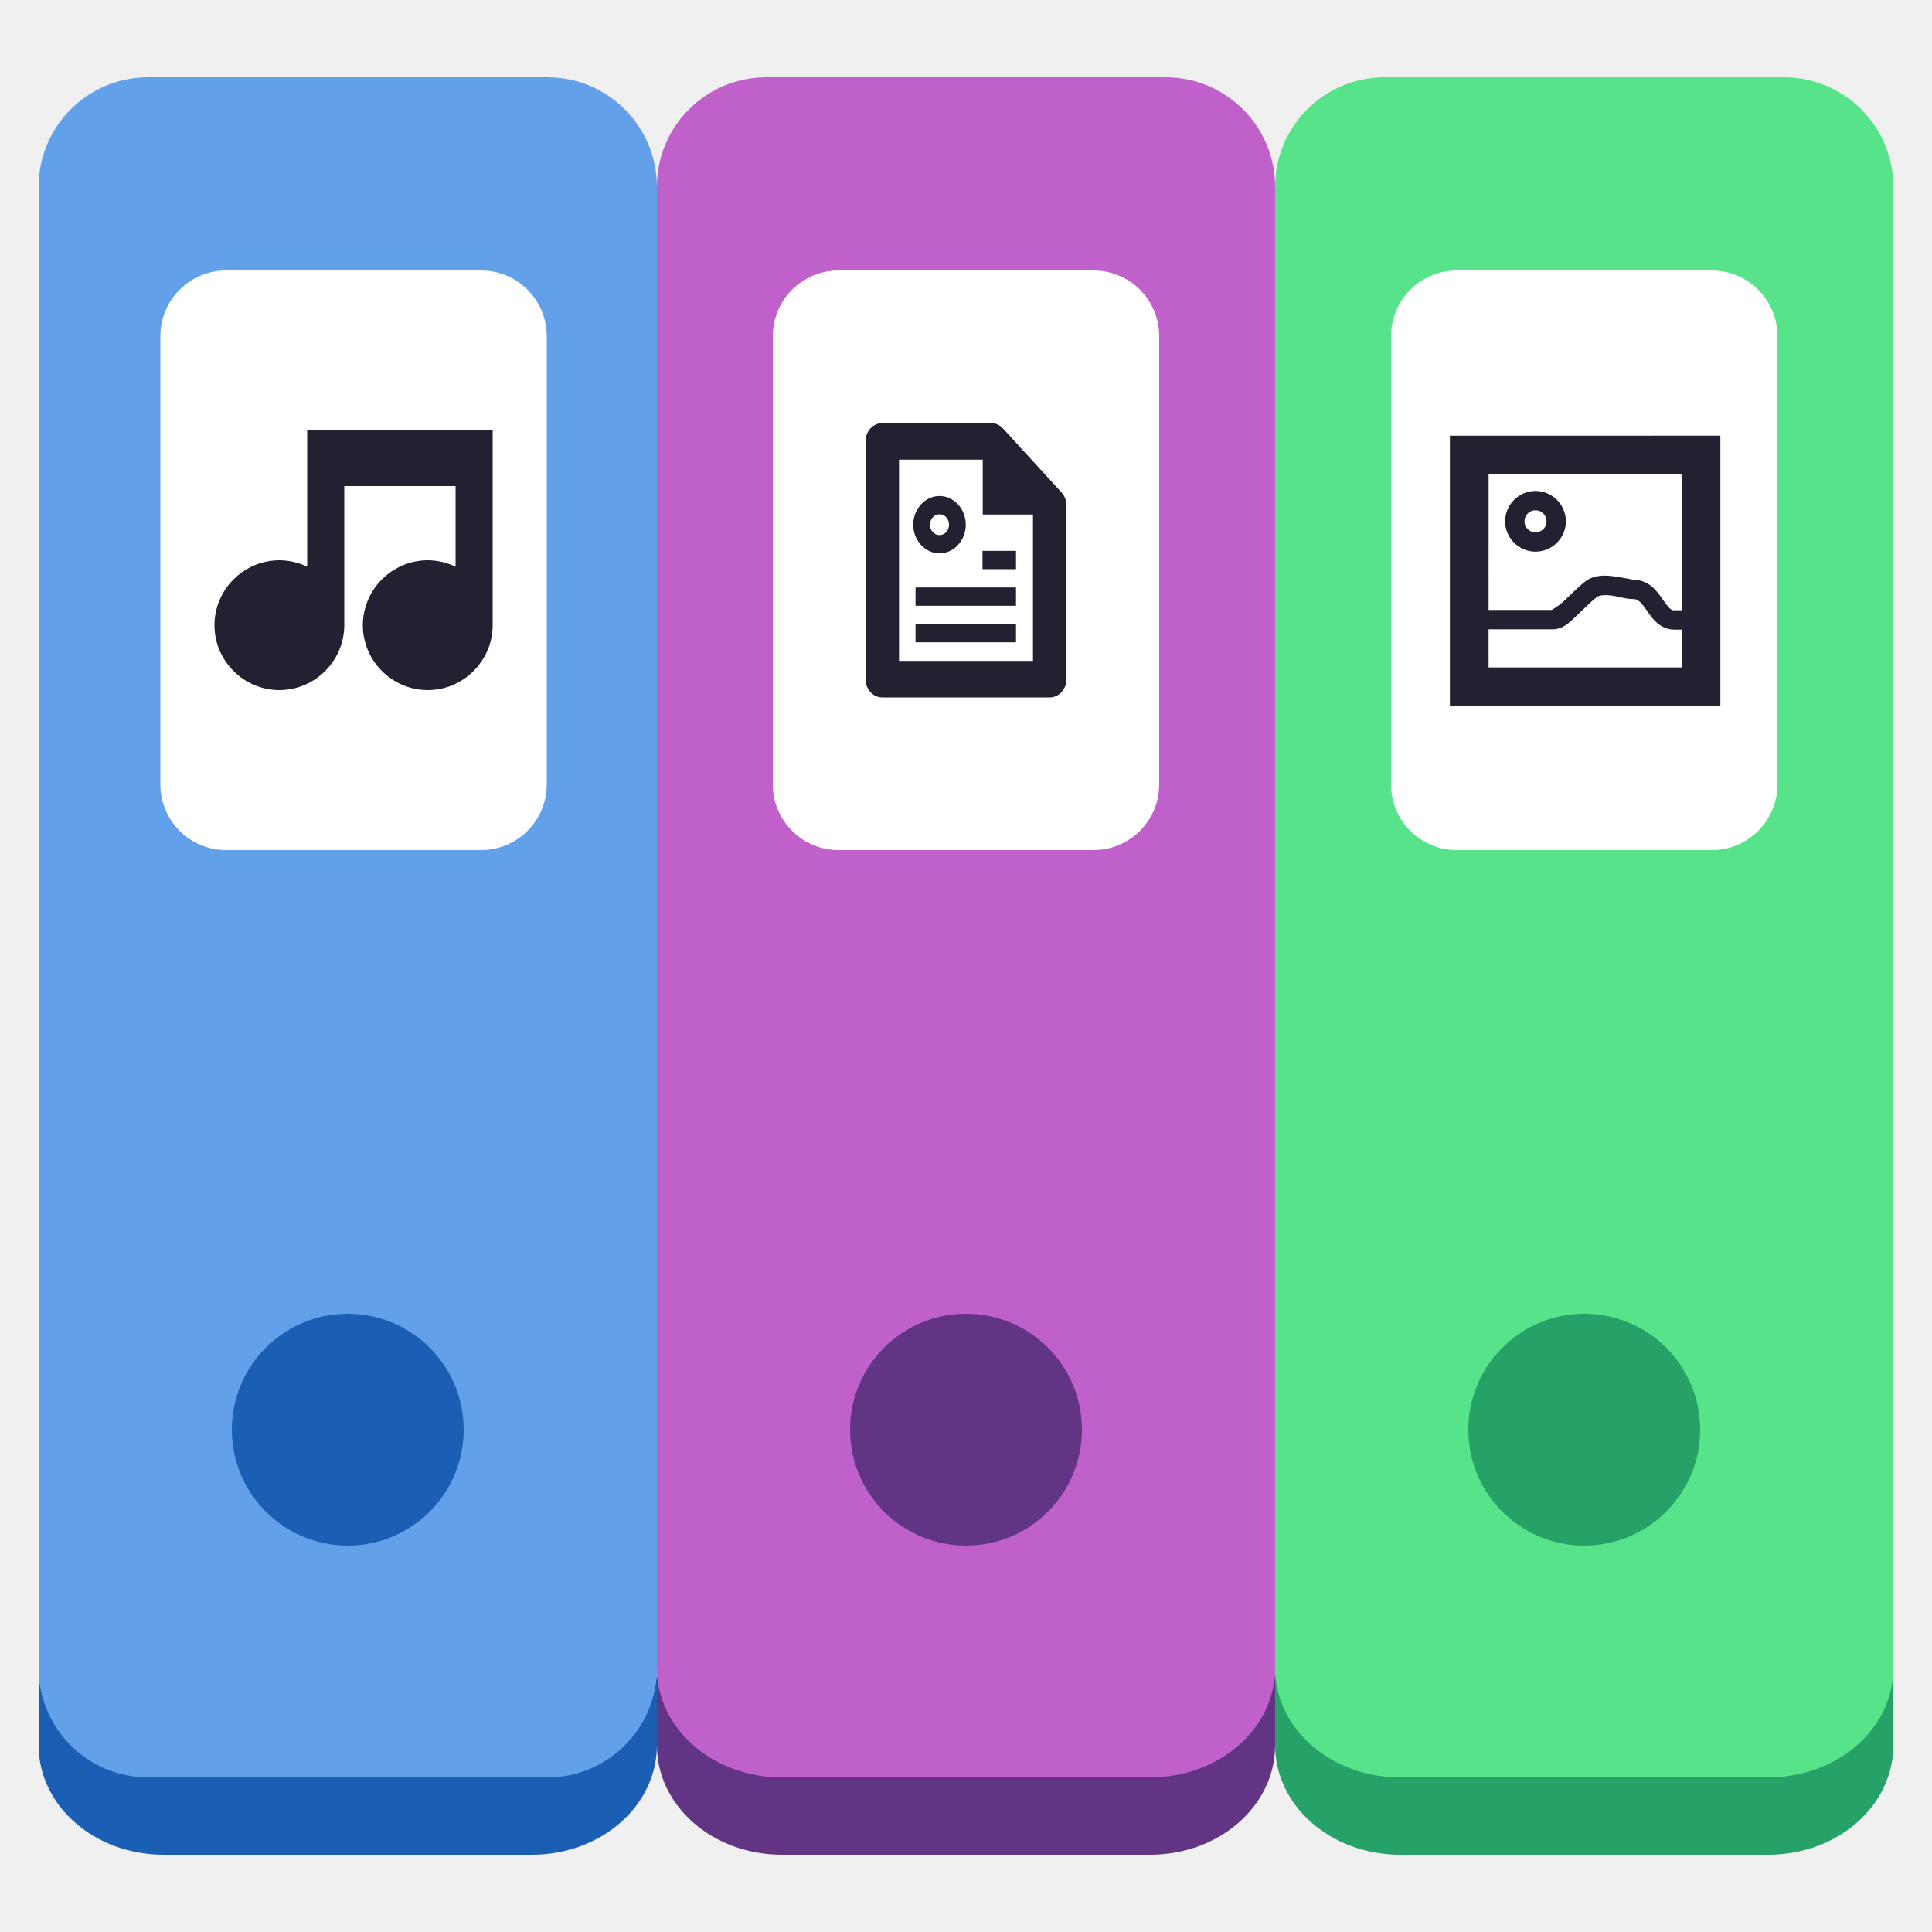
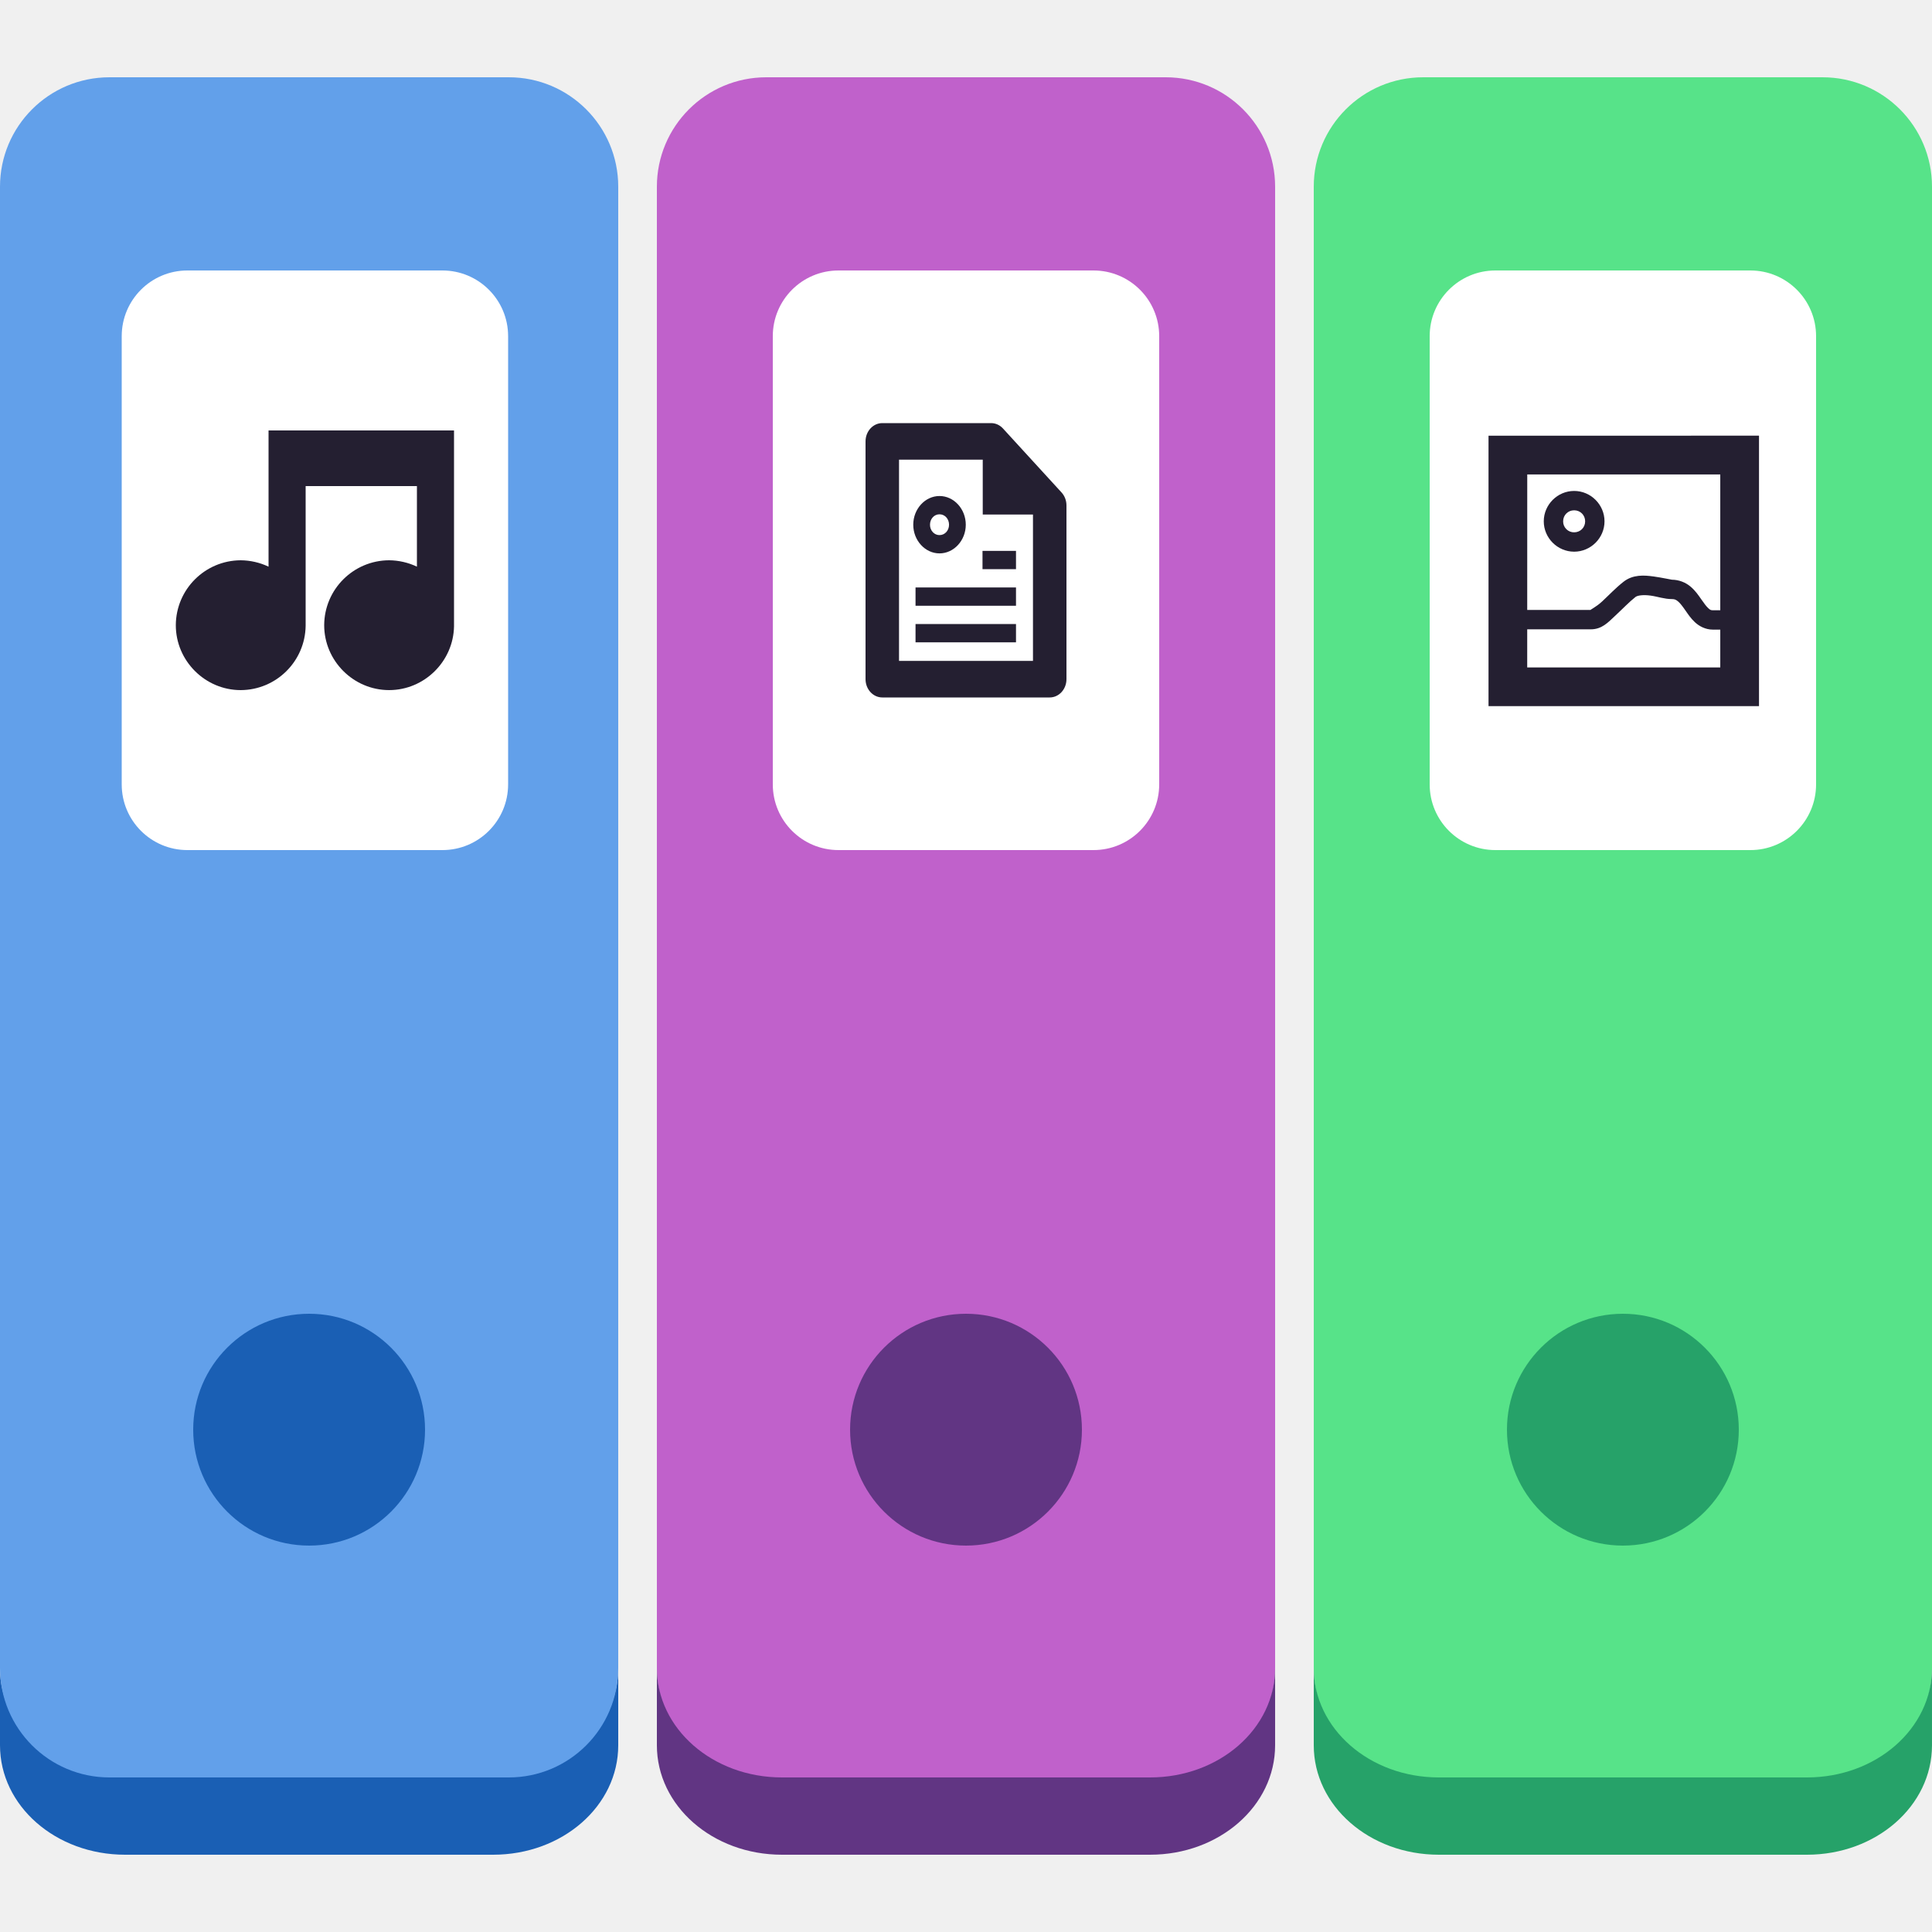
<svg xmlns="http://www.w3.org/2000/svg" xmlns:xlink="http://www.w3.org/1999/xlink" width="250" height="250" id="svg11300" version="1.0" style="display:inline;enable-background:new">
  <defs id="defs3">
    <linearGradient id="linearGradient6767">
      <stop id="stop6769" offset="0" style="stop-color:#ffffff;stop-opacity:1;" />
      <stop style="stop-color:#ffffff;stop-opacity:0.11" offset="0.32" id="stop6773" />
      <stop id="stop6771" offset="1" style="stop-color:#ffffff;stop-opacity:1" />
    </linearGradient>
    <linearGradient id="linearGradient6757">
      <stop style="stop-color:#ffffff;stop-opacity:1" offset="0" id="stop6759" />
      <stop style="stop-color:#ffffff;stop-opacity:0" offset="1" id="stop6761" />
    </linearGradient>
    <clipPath clipPathUnits="userSpaceOnUse" id="clipPath5154">
      <circle r="109.647" cy="924.362" cx="128" id="circle5156" style="opacity:1;fill:url(#radialGradient5158);fill-opacity:1;stroke:none;stroke-opacity:1" />
    </clipPath>
    <linearGradient id="linearGradient6001">
      <stop style="stop-color:#ffffff;stop-opacity:1;" offset="0" id="stop6003" />
      <stop style="stop-color:#ffffff;stop-opacity:0;" offset="1" id="stop6005" />
    </linearGradient>
    <radialGradient xlink:href="#linearGradient6177" id="radialGradient6208" cx="113.591" cy="905.628" fx="113.591" fy="905.628" r="32.762" gradientTransform="matrix(1.573543,0,0,1.721641,-66.58149,-661.8494)" gradientUnits="userSpaceOnUse" />
    <linearGradient id="linearGradient6177">
      <stop id="stop6179" offset="0" style="stop-color:#ffcbb6;stop-opacity:1" />
      <stop id="stop6181" offset="1" style="stop-color:#ff2b79;stop-opacity:1" />
    </linearGradient>
    <clipPath clipPathUnits="userSpaceOnUse" id="clipPath5355">
      <circle r="109.647" cy="924.362" cx="128" id="circle5357" style="opacity:1;fill:url(#radialGradient5158);fill-opacity:1;stroke:none;stroke-opacity:1" />
    </clipPath>
    <linearGradient xlink:href="#linearGradient6001" id="linearGradient4812" x1="111.678" y1="123.828" x2="133.099" y2="129.866" gradientUnits="userSpaceOnUse" gradientTransform="matrix(0.9753759,0,0,0.9753759,3.902594,798.7092)" />
    <clipPath clipPathUnits="userSpaceOnUse" id="clipPath4688">
      <path id="path4690" d="m 106.424,889.602 c -2.245,-0.052 -4.093,1.753 -4.094,3.998 v 32.645 32.645 c -4e-5,3.079 3.333,5.004 6,3.465 l 28.27,-16.322 28.271,-16.322 c 2.666,-1.54 2.666,-5.388 0,-6.928 l -28.271,-16.322 -28.27,-16.322 c -0.581,-0.335 -1.236,-0.519 -1.906,-0.535 z" style="color:#000000;font-style:normal;font-variant:normal;font-weight:normal;font-stretch:normal;font-size:medium;line-height:normal;font-family:sans-serif;text-indent:0;text-align:start;text-decoration:none;text-decoration-line:none;text-decoration-style:solid;text-decoration-color:#000000;letter-spacing:normal;word-spacing:normal;text-transform:none;writing-mode:lr-tb;direction:ltr;baseline-shift:baseline;text-anchor:start;white-space:normal;clip-rule:nonzero;display:inline;overflow:visible;visibility:visible;opacity:1;isolation:auto;mix-blend-mode:normal;color-interpolation:sRGB;color-interpolation-filters:linearRGB;solid-color:#000000;solid-opacity:1;fill:url(#radialGradient4692);fill-opacity:1;fill-rule:nonzero;stroke:#a7003f;stroke-width:1;stroke-linecap:round;stroke-linejoin:round;stroke-miterlimit:4;stroke-dasharray:none;stroke-dashoffset:0;stroke-opacity:1;color-rendering:auto;image-rendering:auto;shape-rendering:auto;text-rendering:auto;enable-background:accumulate" />
    </clipPath>
    <clipPath clipPathUnits="userSpaceOnUse" id="clipPath4564">
      <circle style="opacity:1;fill:url(#radialGradient4568);fill-opacity:1;stroke:none;stroke-opacity:1" id="circle4566" cx="128" cy="924.362" r="109.647" />
    </clipPath>
    <linearGradient xlink:href="#linearGradient5532" id="linearGradient5538" x1="89.853" y1="838.67" x2="89.853" y2="1064.475" gradientUnits="userSpaceOnUse" />
    <linearGradient id="linearGradient5532">
      <stop style="stop-color:#ffffff;stop-opacity:0.449" offset="0" id="stop5534" />
      <stop style="stop-color:#e20053;stop-opacity:0.272" offset="1" id="stop5536" />
    </linearGradient>
    <clipPath clipPathUnits="userSpaceOnUse" id="clipPath6215">
      <path id="path6217" d="m 105.173,806.186 c -3.069,0.564 -6.114,1.247 -9.129,2.049 -3.838,1.065 -7.621,2.321 -11.334,3.764 -3.712,1.443 -7.35,3.071 -10.899,4.877 -3.549,1.807 -7.006,3.789 -10.357,5.941 -3.352,2.153 -6.594,4.471 -9.714,6.948 -3.12,2.475 -6.114,5.105 -8.972,7.88 -0.367,0.389 -0.732,0.781 -1.094,1.175 2.602,17.86 16.832,40.038 30.863,55.742 -4.767,8.844 -7.266,18.733 -7.272,28.781 0.021,2.874 0.246,5.744 0.673,8.586 -20.257,-9.185 -43.077,-26.535 -52.798,-47.364 -0.441,1.152 -0.863,2.31 -1.268,3.475 -1.177,3.805 -2.163,7.666 -2.954,11.57 -0.792,3.903 -1.387,7.843 -1.785,11.806 -0.397,3.963 -0.596,7.944 -0.596,11.927 -4.394e-4,2.819 0.099,5.638 0.298,8.45 0.282,3.973 0.763,7.93 1.441,11.855 0.626,3.518 1.409,7.007 2.347,10.455 16.778,6.684 43.115,5.45 63.748,1.143 6.819,11.028 16.987,19.584 29.018,24.417 -18.072,12.936 -44.49,24.021 -67.373,22.032 1.384,1.665 2.813,3.292 4.286,4.879 2.775,2.857 5.691,5.574 8.737,8.139 3.046,2.566 6.219,4.978 9.506,7.227 3.287,2.249 6.685,4.332 10.18,6.241 3.495,1.91 7.084,3.643 10.753,5.194 3.669,1.551 7.413,2.917 11.219,4.094 1.439,0.396 2.884,0.765 4.337,1.107 14.139,-11.184 26.206,-34.583 32.78,-54.564 12.958,-0.383 25.454,-4.901 35.66,-12.895 2.159,22.126 -1.467,50.558 -14.647,69.383 3.069,-0.564 6.114,-1.247 9.129,-2.049 3.838,-1.065 7.621,-2.321 11.334,-3.764 3.712,-1.443 7.35,-3.071 10.899,-4.877 3.549,-1.807 7.006,-3.789 10.357,-5.941 3.352,-2.152 6.594,-4.471 9.714,-6.948 3.12,-2.475 6.114,-5.105 8.972,-7.88 0.367,-0.389 0.732,-0.781 1.094,-1.175 -2.602,-17.86 -16.832,-40.038 -30.863,-55.742 4.767,-8.844 7.266,-18.733 7.272,-28.781 -0.021,-2.874 -0.246,-5.743 -0.673,-8.586 20.257,9.185 43.077,26.535 52.798,47.364 0.441,-1.152 0.863,-2.31 1.268,-3.475 1.177,-3.805 2.163,-7.666 2.954,-11.57 0.792,-3.903 1.387,-7.843 1.785,-11.806 0.397,-3.963 0.596,-7.944 0.596,-11.927 4.4e-4,-2.819 -0.099,-5.638 -0.298,-8.45 -0.282,-3.973 -0.763,-7.93 -1.441,-11.855 -0.628,-3.534 -1.414,-7.038 -2.358,-10.502 -20.562,-7.328 -45.898,-4.795 -63.749,-1.114 -6.818,-11.019 -16.982,-19.569 -29.006,-24.399 18.072,-12.936 44.49,-24.021 67.373,-22.032 -1.384,-1.665 -2.813,-3.292 -4.286,-4.879 -2.775,-2.857 -5.691,-5.574 -8.737,-8.139 -3.046,-2.566 -6.219,-4.978 -9.506,-7.227 -3.287,-2.249 -6.685,-4.332 -10.18,-6.241 -3.495,-1.91 -7.084,-3.643 -10.753,-5.194 -3.669,-1.551 -7.413,-2.917 -11.219,-4.094 -1.427,-0.393 -2.86,-0.759 -4.301,-1.098 -14.147,11.184 -26.229,34.575 -32.811,54.556 -12.96,0.381 -25.458,4.9 -35.665,12.895 -2.159,-22.126 1.467,-50.558 14.647,-69.383 z" style="opacity:1;fill:url(#radialGradient6219);fill-opacity:1;stroke:none;stroke-opacity:1" />
    </clipPath>
    <linearGradient xlink:href="#linearGradient6757" id="linearGradient4075" gradientUnits="userSpaceOnUse" gradientTransform="matrix(1.115362,0,0,1.115362,-35.8776,-26.41792)" x1="311.179" y1="222.029" x2="311.179" y2="232.059" />
    <linearGradient xlink:href="#linearGradient6767" id="linearGradient4077" gradientUnits="userSpaceOnUse" gradientTransform="matrix(0.8614186,0,0,0.8614186,43.09887,31.73519)" x1="311.032" y1="233.344" x2="312.461" y2="223.417" />
  </defs>
  <g style="display:inline;opacity:1" id="layer1" transform="translate(0,-49.99999)">
    <g id="layer2" style="display:inline;opacity:1" />
    <g id="layer4" style="display:inline">
      <g id="g6154" style="fill:#ffffff" transform="matrix(1.25,0,0,1.25,-78,-47.25)" />
    </g>
    <g id="layer5" style="display:inline;opacity:1">
      <g id="g8198" transform="matrix(5.092804,0,0,2.238878,20.30169,129.4805)" style="opacity:0.4" />
      <g id="g8230" style="display:inline" transform="matrix(4.889087,0,0,4.889087,322.0604,251.8199)" />
-       <path style="display:inline;opacity:1;fill:#1a5fb4;fill-opacity:1;stroke:none;stroke-width:1.781;stroke-opacity:1;enable-background:new" d="m 5,265.838 v 10 c 0,7.846 7.219,14.162 16.185,14.162 H 68.815 C 77.781,290 85,283.683 85,275.838 v -10 c 0,7.846 -7.219,14.162 -16.185,14.162 H 21.185 C 12.219,280 5,273.683 5,265.838 Z" id="rect1224" />
-       <rect style="display:inline;opacity:1;fill:#62a0ea;fill-opacity:1;stroke:none;stroke-width:1.781;stroke-opacity:1;enable-background:new" id="rect357" width="80" height="220" x="5" y="60" ry="14.162" />
+       <path style="display:inline;opacity:1;fill:#1a5fb4;fill-opacity:1;stroke:none;stroke-width:1.781;stroke-opacity:1;enable-background:new" d="m 0,265.838 v 10 c 0,7.846 7.219,14.162 16.185,14.162 H 63.815 C 72.781,290 80,283.683 80,275.838 v -10 c 0,7.846 -7.219,14.162 -16.185,14.162 H 16.185 C 7.219,280 0,273.683 0,265.838 Z" id="rect1224" />
+       <rect style="display:inline;opacity:1;fill:#62a0ea;fill-opacity:1;stroke:none;stroke-width:1.781;stroke-opacity:1;enable-background:new" id="rect357" width="80" height="220" x="0" y="60" ry="14.162" />
      <rect ry="14.162" y="60" x="85" height="220" width="80" id="rect1183" style="display:inline;opacity:1;fill:#c061cb;fill-opacity:1;stroke:none;stroke-width:1.781;stroke-opacity:1;enable-background:new" />
-       <rect ry="14.162" y="60" x="165" height="220" width="80" id="rect1235" style="display:inline;opacity:1;fill:#57e389;fill-opacity:1;stroke:none;stroke-width:1.781;stroke-opacity:1;enable-background:new" />
-       <path style="display:inline;opacity:1;fill:#26a269;fill-opacity:1;stroke:none;stroke-width:1.781;stroke-opacity:1;enable-background:new" d="m 165,265.838 v 10 c 0,7.846 7.219,14.162 16.185,14.162 h 47.629 c 8.966,0 16.185,-6.317 16.185,-14.162 v -10 c 0,7.846 -7.219,14.162 -16.185,14.162 H 181.185 C 172.219,280 165,273.683 165,265.838 Z" id="rect1237" />
-       <circle style="opacity:1;fill:#26a269;fill-opacity:1;stroke:none;stroke-width:0.5;stroke-opacity:1" id="path1187" cx="205" cy="235" r="15" />
+       <rect ry="14.162" y="60" x="170" height="220" width="80" id="rect1235" style="display:inline;opacity:1;fill:#57e389;fill-opacity:1;stroke:none;stroke-width:1.781;stroke-opacity:1;enable-background:new" />
+       <path style="display:inline;opacity:1;fill:#26a269;fill-opacity:1;stroke:none;stroke-width:1.781;stroke-opacity:1;enable-background:new" d="m 170,265.838 v 10 c 0,7.846 7.219,14.162 16.185,14.162 h 47.629 c 8.966,0 16.185,-6.317 16.185,-14.162 v -10 c 0,7.846 -7.219,14.162 -16.185,14.162 H 186.185 C 177.219,280 170,273.683 170,265.838 Z" id="rect1237" />
+       <circle style="opacity:1;fill:#26a269;fill-opacity:1;stroke:none;stroke-width:0.5;stroke-opacity:1" id="path1187" cx="210" cy="235" r="15" />
      <path style="display:inline;opacity:1;fill:#613583;fill-opacity:1;stroke:none;stroke-width:1.781;stroke-opacity:1;enable-background:new" d="m 85,265.838 v 10 c 0,7.846 7.219,14.162 16.185,14.162 h 47.629 c 8.966,0 16.185,-6.317 16.185,-14.162 v -10 c 0,7.846 -7.219,14.162 -16.185,14.162 H 101.185 C 92.219,280 85,273.683 85,265.838 Z" id="rect1230" />
      <circle r="15" cy="235" cx="125" id="circle1189" style="opacity:1;fill:#613583;fill-opacity:1;stroke:none;stroke-width:0.5;stroke-opacity:1" />
-       <circle style="opacity:1;fill:#1a5fb4;fill-opacity:1;stroke:none;stroke-width:0.5;stroke-opacity:1" id="circle1191" cx="45" cy="235" r="15" />
-       <rect style="opacity:1;fill:#ffffff;fill-opacity:1;stroke:none;stroke-width:2.037;stroke-miterlimit:4;stroke-dasharray:none;stroke-opacity:1" id="rect1390" width="50" height="75" x="20.75" y="85" ry="8.5" />
-       <path id="path1339" overflow="visible" font-weight="400" style="color:#000000;font-weight:400;line-height:normal;font-family:Sans;-inkscape-font-specification:Sans;text-indent:0;text-align:start;text-decoration:none;text-decoration-line:none;text-transform:none;overflow:visible;fill:#241f31;fill-opacity:1;stroke-width:2.4;marker:none" d="m 39.75,105.7 v 17.626 a 8.578,8.578 0 0 0 -3.6,-0.826 8.436,8.436 0 0 0 -8.4,8.4 c 0,4.61 3.79,8.4 8.4,8.4 a 8.441,8.441 0 0 0 8.4,-8.326 v -18.072 h 14.4 v 10.423 a 8.578,8.578 0 0 0 -3.6,-0.826 8.436,8.436 0 0 0 -8.4,8.4 c 0,4.61 3.79,8.4 8.4,8.4 4.56,0 8.316,-3.71 8.4,-8.249 V 105.7 Z" />
+       <circle style="opacity:1;fill:#1a5fb4;fill-opacity:1;stroke:none;stroke-width:0.5;stroke-opacity:1" id="circle1191" cx="40" cy="235" r="15" />
+       <rect style="opacity:1;fill:#ffffff;fill-opacity:1;stroke:none;stroke-width:2.037;stroke-miterlimit:4;stroke-dasharray:none;stroke-opacity:1" id="rect1390" width="50" height="75" x="15.75" y="85" ry="8.5" />
+       <path id="path1339" overflow="visible" font-weight="400" style="color:#000000;font-weight:400;line-height:normal;font-family:Sans;-inkscape-font-specification:Sans;text-indent:0;text-align:start;text-decoration:none;text-decoration-line:none;text-transform:none;overflow:visible;fill:#241f31;fill-opacity:1;stroke-width:2.4;marker:none" d="m 34.75,105.7 v 17.626 a 8.578,8.578 0 0 0 -3.6,-0.826 8.436,8.436 0 0 0 -8.4,8.4 c 0,4.61 3.79,8.4 8.4,8.4 a 8.441,8.441 0 0 0 8.4,-8.326 v -18.072 h 14.4 v 10.423 a 8.578,8.578 0 0 0 -3.6,-0.826 8.436,8.436 0 0 0 -8.4,8.4 c 0,4.61 3.79,8.4 8.4,8.4 4.56,0 8.316,-3.71 8.4,-8.249 V 105.7 Z" />
      <rect style="display:inline;opacity:1;fill:#ffffff;fill-opacity:1;stroke:none;stroke-width:2.037;stroke-miterlimit:4;stroke-dasharray:none;stroke-opacity:1;enable-background:new" id="rect1390-5" width="50" height="75" x="100" y="85" ry="8.5" />
      <g id="g1358" transform="matrix(2.166667,0,0,2.366667,107.6667,102.3833)" style="fill:#241f31;fill-opacity:1">
        <path id="path1350" overflow="visible" font-weight="400" style="color:#000000;font-weight:400;line-height:normal;font-family:sans-serif;font-variant-ligatures:normal;font-variant-position:normal;font-variant-caps:normal;font-variant-numeric:normal;font-variant-alternates:normal;font-feature-settings:normal;text-indent:0;text-align:start;text-decoration:none;text-decoration-line:none;text-decoration-style:solid;text-decoration-color:#000000;text-transform:none;text-orientation:mixed;white-space:normal;shape-padding:0;overflow:visible;isolation:auto;mix-blend-mode:normal;fill:#241f31;fill-opacity:1;fill-rule:evenodd" d="M 3,1 A 1,1 0 0 0 2,2 v 13 a 1,1 0 0 0 1,1 h 10 a 1,1 0 0 0 1,-1 V 5.5 A 1,1 0 0 0 13.707,4.793 l -3.5,-3.5 A 1,1 0 0 0 9.5,1 Z M 4,3 H 9.086 L 12,5.914 V 14 H 4 Z" />
        <path id="path1352" d="m 9,2 v 4 h 4 z" style="fill:#241f31;fill-opacity:1;fill-rule:evenodd" />
        <path id="path1354" overflow="visible" font-weight="400" style="color:#000000;font-weight:400;line-height:normal;font-family:sans-serif;font-variant-ligatures:normal;font-variant-position:normal;font-variant-caps:normal;font-variant-numeric:normal;font-variant-alternates:normal;font-feature-settings:normal;text-indent:0;text-align:start;text-decoration:none;text-decoration-line:none;text-decoration-style:solid;text-decoration-color:#000000;text-transform:none;text-orientation:mixed;white-space:normal;shape-padding:0;overflow:visible;isolation:auto;mix-blend-mode:normal;fill:#241f31;fill-opacity:1;marker:none" d="m 6.418,4.986 c -0.86,0 -1.568,0.708 -1.568,1.569 0,0.86 0.708,1.568 1.568,1.568 0.86,0 1.569,-0.708 1.569,-1.568 0,-0.86 -0.709,-1.569 -1.569,-1.569 z m 0,1 c 0.32,0 0.569,0.249 0.569,0.569 0,0.32 -0.25,0.568 -0.569,0.568 A 0.561,0.561 0 0 1 5.85,6.555 c 0,-0.32 0.248,-0.569 0.568,-0.569 z" />
        <path id="path1356" overflow="visible" style="color:#000000;overflow:visible;fill:#241f31;fill-opacity:1;marker:none" d="m 8.986,7.986 h 2 v 1 h -2 z m -4,2 h 6 v 1 h -6 z m 0,2 h 6 v 1 h -6 z" />
      </g>
-       <rect style="display:inline;opacity:1;fill:#ffffff;fill-opacity:1;stroke:none;stroke-width:2.037;stroke-miterlimit:4;stroke-dasharray:none;stroke-opacity:1;enable-background:new" id="rect1390-3" width="50" height="75" x="180" y="85" ry="8.5" />
-       <g id="g1377" font-weight="400" transform="matrix(2.505727,0,0,2.505369,185.0281,103.7949)" style="color:#000000;font-weight:400;font-family:sans-serif;white-space:normal;fill:#241f31;fill-opacity:1">
+       <rect style="display:inline;opacity:1;fill:#ffffff;fill-opacity:1;stroke:none;stroke-width:2.037;stroke-miterlimit:4;stroke-dasharray:none;stroke-opacity:1;enable-background:new" id="rect1390-3" width="50" height="75" x="185" y="85" ry="8.5" />
+       <g id="g1377" font-weight="400" transform="matrix(2.505727,0,0,2.505369,190.0281,103.7949)" style="color:#000000;font-weight:400;font-family:sans-serif;white-space:normal;fill:#241f31;fill-opacity:1">
        <path id="path1373" overflow="visible" style="line-height:normal;font-variant-ligatures:normal;font-variant-position:normal;font-variant-caps:normal;font-variant-numeric:normal;font-variant-alternates:normal;font-feature-settings:normal;text-indent:0;text-align:start;text-decoration:none;text-decoration-line:none;text-decoration-style:solid;text-decoration-color:#000000;text-transform:none;text-orientation:mixed;shape-padding:0;overflow:visible;isolation:auto;mix-blend-mode:normal;fill:#241f31;fill-opacity:1;marker:none" d="M 1.032,1.032 V 15 H 15 V 1.03 Z m 2,2 H 13 V 13 H 3.03 Z" />
        <path id="path1375" overflow="visible" style="line-height:normal;font-variant-ligatures:normal;font-variant-position:normal;font-variant-caps:normal;font-variant-numeric:normal;font-variant-alternates:normal;font-feature-settings:normal;text-indent:0;text-align:start;text-decoration:none;text-decoration-line:none;text-decoration-style:solid;text-decoration-color:#000000;text-transform:none;text-orientation:mixed;shape-padding:0;overflow:visible;isolation:auto;mix-blend-mode:normal;fill:#241f31;fill-opacity:1;marker:none" d="M 9.536,8.3 C 9.069,8.235 8.49,8.195 8.004,8.575 7.601,8.89 7.227,9.288 6.899,9.592 6.571,9.897 6.247,10.032 6.313,10.032 H 2.47 v 1 h 3.844 c 0.582,0 0.9,-0.368 1.264,-0.705 C 7.942,9.99 8.309,9.606 8.621,9.362 8.727,9.279 9.027,9.238 9.4,9.29 c 0.373,0.051 0.707,0.18 1.102,0.18 0.146,0 0.215,0.034 0.324,0.126 0.108,0.092 0.23,0.254 0.365,0.448 0.135,0.193 0.28,0.417 0.498,0.62 0.218,0.204 0.546,0.383 0.922,0.383 h 0.86 v -1 h -0.86 c -0.1,0 -0.14,-0.02 -0.238,-0.113 -0.099,-0.092 -0.22,-0.26 -0.36,-0.46 -0.14,-0.202 -0.3,-0.436 -0.539,-0.64 A 1.517,1.517 0 0 0 10.502,8.469 c -0.033,0 -0.499,-0.105 -0.965,-0.17 z M 5.454,3.885 c -0.86,0 -1.569,0.708 -1.569,1.569 0,0.86 0.708,1.568 1.569,1.568 0.86,0 1.568,-0.708 1.568,-1.568 0,-0.86 -0.708,-1.569 -1.568,-1.569 z m 0,1 c 0.32,0 0.568,0.249 0.568,0.569 0,0.32 -0.249,0.568 -0.568,0.568 A 0.561,0.561 0 0 1 4.885,5.454 c 0,-0.32 0.249,-0.569 0.569,-0.569 z" />
      </g>
    </g>
  </g>
</svg>
